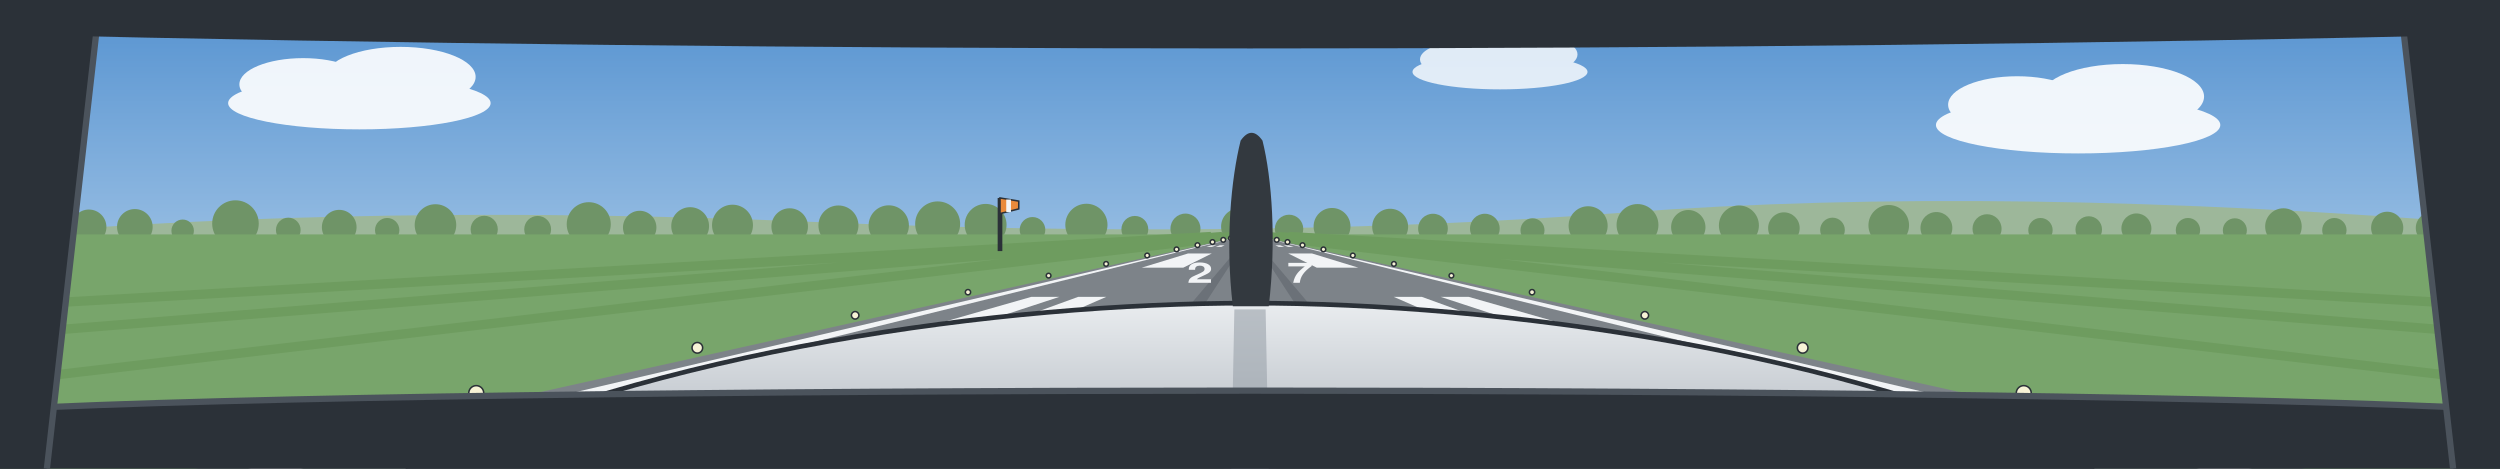
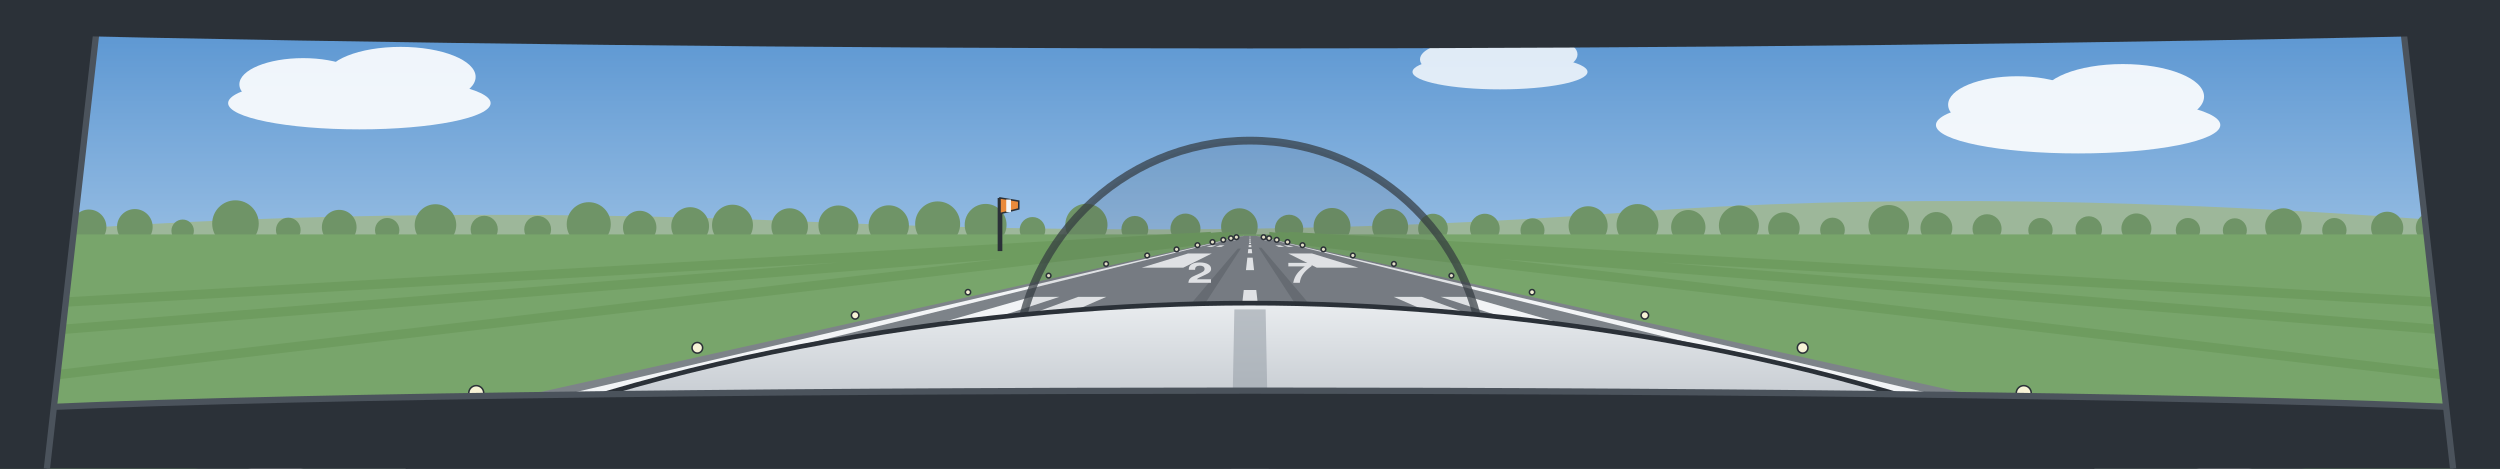
<svg xmlns="http://www.w3.org/2000/svg" viewBox="0 0 1600 300" preserveAspectRatio="xMidYMid slice">
  <defs>
    <linearGradient id="sky" x1="0" y1="0" x2="0" y2="1">
      <stop offset="0" stop-color="#5592D0" />
      <stop offset="1" stop-color="#D0E3F3" />
    </linearGradient>
    <linearGradient id="cowl" x1="0" y1="0" x2="0" y2="1">
      <stop offset="0" stop-color="#E9ECEF" />
      <stop offset="1" stop-color="#AEB5BD" />
    </linearGradient>
  </defs>
  <rect width="1600" height="300" fill="url(#sky)" />
  <g transform="translate(230 66) scale(1.2)" fill="#FFFFFF" opacity="0.9">
    <ellipse cx="0" cy="0" rx="70" ry="14" />
    <ellipse cx="-30" cy="-10" rx="34" ry="14" />
    <ellipse cx="22" cy="-14" rx="40" ry="16" />
  </g>
  <g transform="translate(1330 80) scale(1.3)" fill="#FFFFFF" opacity="0.9">
    <ellipse cx="0" cy="0" rx="70" ry="14" />
    <ellipse cx="-30" cy="-10" rx="34" ry="14" />
    <ellipse cx="22" cy="-14" rx="40" ry="16" />
  </g>
  <g transform="translate(960 46) scale(0.8)" fill="#FFFFFF" opacity="0.8">
    <ellipse cx="0" cy="0" rx="70" ry="14" />
    <ellipse cx="-30" cy="-10" rx="34" ry="14" />
    <ellipse cx="22" cy="-14" rx="40" ry="16" />
  </g>
  <path d="M0 150 Q240 130 520 142 T1040 136 T1600 144 V154 H0 Z" fill="#9DB79A" />
  <g fill="#6F9467">
    <circle cx="25.3" cy="145.8" r="10.3" />
    <circle cx="56.9" cy="145.3" r="11.2" />
    <circle cx="86.3" cy="145.2" r="11.4" />
    <circle cx="116.9" cy="147.7" r="7.2" />
    <circle cx="150.7" cy="143.1" r="14.9" />
    <circle cx="184.5" cy="147.2" r="7.9" />
    <circle cx="217.1" cy="145.4" r="11.1" />
    <circle cx="247.8" cy="147.3" r="7.8" />
    <circle cx="278.7" cy="144" r="13.3" />
    <circle cx="309.9" cy="146.8" r="8.7" />
    <circle cx="344.1" cy="146.8" r="8.6" />
    <circle cx="376.8" cy="143.5" r="14.1" />
    <circle cx="409.4" cy="145.6" r="10.7" />
    <circle cx="441.7" cy="144.7" r="12.1" />
    <circle cx="468.8" cy="144.1" r="13.1" />
    <circle cx="505.4" cy="145" r="11.7" />
    <circle cx="536.6" cy="144.3" r="12.8" />
    <circle cx="568.8" cy="144.3" r="12.9" />
    <circle cx="600.1" cy="143.3" r="14.4" />
    <circle cx="630.8" cy="143.9" r="13.4" />
    <circle cx="660.8" cy="147.1" r="8.2" />
    <circle cx="695.3" cy="143.9" r="13.5" />
    <circle cx="726.3" cy="146.8" r="8.6" />
    <circle cx="758.7" cy="146.3" r="9.6" />
    <circle cx="793.2" cy="145" r="11.7" />
    <circle cx="825" cy="146.5" r="9.1" />
    <circle cx="852.5" cy="144.9" r="11.8" />
    <circle cx="889.7" cy="145.1" r="11.5" />
    <circle cx="917.1" cy="146.3" r="9.5" />
    <circle cx="950.3" cy="146.3" r="9.5" />
    <circle cx="980.8" cy="147.4" r="7.7" />
    <circle cx="1016.4" cy="144.5" r="12.5" />
    <circle cx="1048" cy="144" r="13.4" />
    <circle cx="1080.5" cy="145.4" r="11" />
    <circle cx="1112.9" cy="144.3" r="12.8" />
    <circle cx="1141.7" cy="146" r="10.1" />
    <circle cx="1172.8" cy="147.2" r="7.9" />
    <circle cx="1208.8" cy="144.2" r="13" />
    <circle cx="1239.3" cy="145.9" r="10.2" />
    <circle cx="1271.7" cy="146.4" r="9.3" />
    <circle cx="1305.9" cy="147.3" r="7.8" />
    <circle cx="1336.8" cy="146.9" r="8.5" />
    <circle cx="1367.3" cy="146.2" r="9.6" />
    <circle cx="1400.3" cy="147.3" r="7.8" />
    <circle cx="1430.3" cy="147.4" r="7.7" />
    <circle cx="1461.4" cy="145" r="11.7" />
    <circle cx="1494" cy="147.3" r="7.8" />
    <circle cx="1527.8" cy="145.8" r="10.3" />
    <circle cx="1556.2" cy="145.9" r="10.1" />
    <circle cx="1589" cy="145.8" r="10.3" />
  </g>
  <rect y="150" width="1600" height="150" fill="#78A56B" />
  <path d="M-2933.3 363.3 L775.1 151.4 M-1866.7 363.3 L782.2 151.4 M-1013.3 363.3 L787.9 151.4 M2613.3 363.3 L812.1 151.4 M3466.7 363.3 L817.8 151.4 M4533.3 363.3 L824.9 151.4" stroke="#6E9C5F" stroke-width="6" fill="none" />
  <path d="M-160 363.3 L1760 363.3 L804.1 150.9 L795.9 150.9 Z" fill="#7D8389" />
  <path d="M-112 363.3 L-64 363.3 L796.3 150.9 L796.1 150.9 Z" fill="#F2F4F6" />
  <path d="M1664 363.3 L1712 363.3 L803.9 150.9 L803.7 150.9 Z" fill="#F2F4F6" />
  <path d="M352 278 L409.6 278 L678 190 L660 190 Z M448 278 L505.6 278 L708 190 L690 190 Z M1094.4 278 L1152 278 L910 190 L892 190 Z M1190.4 278 L1248 278 L940 190 L922 190 Z M772 158 L775.6 158 L778.5 157 L775.4 157 Z M778 158 L781.6 158 L783.8 157 L780.7 157 Z M818.4 158 L822 158 L819.3 157 L816.2 157 Z M824.4 158 L828 158 L824.6 157 L821.5 157 Z M785.5 154.1 L787.4 154.1 L788.2 153.9 L786.5 153.9 Z M788.6 154.1 L790.5 154.1 L791.1 153.9 L789.4 153.9 Z M809.5 154.1 L811.4 154.1 L810.6 153.9 L808.9 153.9 Z M812.6 154.1 L814.5 154.1 L813.5 153.9 L811.8 153.9 Z M730.7 171.3 L757.3 171.3 L775.6 162.2 L760.4 162.2 Z M842.7 171.3 L869.3 171.3 L839.6 162.2 L824.4 162.2 Z" fill="#F2F4F6" />
  <path d="M776 363.3 L824 363.3 L804 185.6 L796 185.6 Z M797.4 172.9 L802.6 172.9 L801.7 164.9 L798.3 164.9 Z M798.6 162.1 L801.4 162.1 L801.1 159.4 L798.9 159.4 Z M799.1 158.2 L800.9 158.2 L800.8 156.9 L799.2 156.9 Z M799.3 156.2 L800.7 156.2 L800.6 155.4 L799.4 155.4 Z M799.4 155 L800.6 155 L800.5 154.5 L799.5 154.5 Z M799.5 154.2 L800.5 154.2 L800.4 153.8 L799.6 153.8 Z M799.6 153.6 L800.4 153.6 L800.4 153.3 L799.6 153.3 Z M799.6 153.2 L800.4 153.2 L800.3 152.9 L799.7 152.9 Z M799.7 152.8 L800.3 152.8 L800.3 152.6 L799.7 152.6 Z M799.7 152.5 L800.3 152.5 L800.3 152.4 L799.7 152.4 Z M799.7 152.3 L800.3 152.3 L800.2 152.2 L799.8 152.2 Z M799.8 152.1 L800.2 152.1 L800.2 152 L799.8 152 Z M799.8 152 L800.2 152 L800.2 151.9 L799.8 151.9 Z M799.8 151.8 L800.2 151.8 L800.2 151.7 L799.8 151.7 Z M799.8 151.7 L800.2 151.7 L800.2 151.6 L799.8 151.6 Z M799.8 151.6 L800.2 151.6 L800.2 151.5 L799.8 151.5 Z M799.8 151.5 L800.2 151.5 L800.2 151.4 L799.8 151.4 Z M799.8 151.4 L800.2 151.4 L800.2 151.4 L799.8 151.4 Z M799.8 151.3 L800.2 151.3 L800.1 151.3 L799.9 151.3 Z M799.9 151.3 L800.1 151.3 L800.1 151.2 L799.9 151.2 Z M799.9 151.2 L800.1 151.2 L800.1 151.2 L799.9 151.2 Z M799.9 151.2 L800.1 151.2 L800.1 151.1 L799.9 151.1 Z M799.9 151.1 L800.1 151.1 L800.1 151.1 L799.9 151.1 Z M799.9 151.1 L800.1 151.1 L800.1 151 L799.9 151 Z M799.9 151 L800.1 151 L800.1 151 L799.9 151 Z M799.9 151 L800.1 151 L800.1 151 L799.9 151 Z M799.9 150.9 L800.1 150.9 L800.1 150.9 L799.9 150.9 Z" fill="#F2F4F6" />
  <path d="M745.6 214 L758.4 214 L794.1 159.1 L792.2 159.1 Z M832 199.2 L841.8 199.2 L807.3 158.5 L805.5 158.5 Z" fill="#5F656C" opacity="0.6" />
  <g fill="#F7F3D6" stroke="#2B3138" stroke-width="1">
    <circle cx="106.7" cy="292.2" r="6.7" />
    <circle cx="1493.3" cy="292.2" r="6.7" />
    <circle cx="304.8" cy="251.6" r="4.8" />
    <circle cx="1295.2" cy="251.6" r="4.8" />
    <circle cx="446.3" cy="222.6" r="3.4" />
    <circle cx="1153.7" cy="222.6" r="3.4" />
    <circle cx="547.3" cy="201.8" r="2.4" />
    <circle cx="1052.7" cy="201.8" r="2.4" />
    <circle cx="619.5" cy="187" r="1.7" />
    <circle cx="980.5" cy="187" r="1.7" />
    <circle cx="671.1" cy="176.4" r="1.5" />
    <circle cx="928.9" cy="176.4" r="1.5" />
    <circle cx="707.9" cy="168.9" r="1.5" />
    <circle cx="892.1" cy="168.9" r="1.5" />
    <circle cx="734.2" cy="163.5" r="1.5" />
    <circle cx="865.8" cy="163.5" r="1.5" />
    <circle cx="753" cy="159.6" r="1.5" />
    <circle cx="847" cy="159.6" r="1.5" />
    <circle cx="766.4" cy="156.9" r="1.5" />
    <circle cx="833.6" cy="156.9" r="1.5" />
    <circle cx="776" cy="154.9" r="1.5" />
    <circle cx="824" cy="154.9" r="1.5" />
    <circle cx="782.9" cy="153.5" r="1.5" />
    <circle cx="817.1" cy="153.5" r="1.5" />
    <circle cx="787.8" cy="152.5" r="1.5" />
    <circle cx="812.2" cy="152.5" r="1.5" />
    <circle cx="791.3" cy="151.8" r="1.5" />
    <circle cx="808.7" cy="151.8" r="1.5" />
  </g>
  <g>
    <rect x="638.5" y="126.7" width="3" height="34" fill="#2B3138" />
    <path d="M640 126.7 L652 128.7 L652 133.7 L640 136.7 Z" fill="#E98A3A" stroke="#2B3138" stroke-width="1" />
    <path d="M645.5 127.7 V135.7" stroke="#F2F4F6" stroke-width="3" />
  </g>
  <g data-runway-designator="27" fill="#F2F4F6" font-family="Helvetica, Arial, sans-serif" font-size="30" font-weight="bold" text-anchor="middle">
    <text transform="translate(768 181) scale(1 .6)">2</text>
    <text transform="translate(832 181) scale(1 .6)">7</text>
  </g>
+   <circle cx="800" cy="240" r="150" fill="#33393F" fill-opacity="0.1" stroke="#33393F" stroke-opacity="0.7" stroke-width="5" />
  <path d="M260 300 C420 224 640 194 800 194 C960 194 1180 224 1340 300 Z" fill="url(#cowl)" stroke="#2B3138" stroke-width="3" />
  <path d="M790 198 L810 198 L812 300 L788 300 Z" fill="#9AA1AA" opacity="0.6" />
-   <g transform="translate(-130 -10)">
-     <path d="M919 206 C914 164 918 124 924 100 Q931 90 938 100 C944 124 947 164 942 206 Z" fill="#33393F" />
-   </g>
  <path d="M0 300 V262 C300 246 1300 246 1600 262 V300 Z" fill="#2B3138" />
  <path d="M0 262 C300 246 1300 246 1600 262" fill="none" stroke="#4B535C" stroke-width="4" />
  <path d="M0 0 H64 L30 300 H0 Z" fill="#2B3138" />
  <path d="M64 0 L30 300" stroke="#4B535C" stroke-width="4" />
  <path d="M1600 0 H1536 L1570 300 H1600 Z" fill="#2B3138" />
  <path d="M1536 0 L1570 300" stroke="#4B535C" stroke-width="4" />
  <path d="M0 0 H1600 V22 C1100 34 500 34 0 22 Z" fill="#2B3138" />
</svg>
